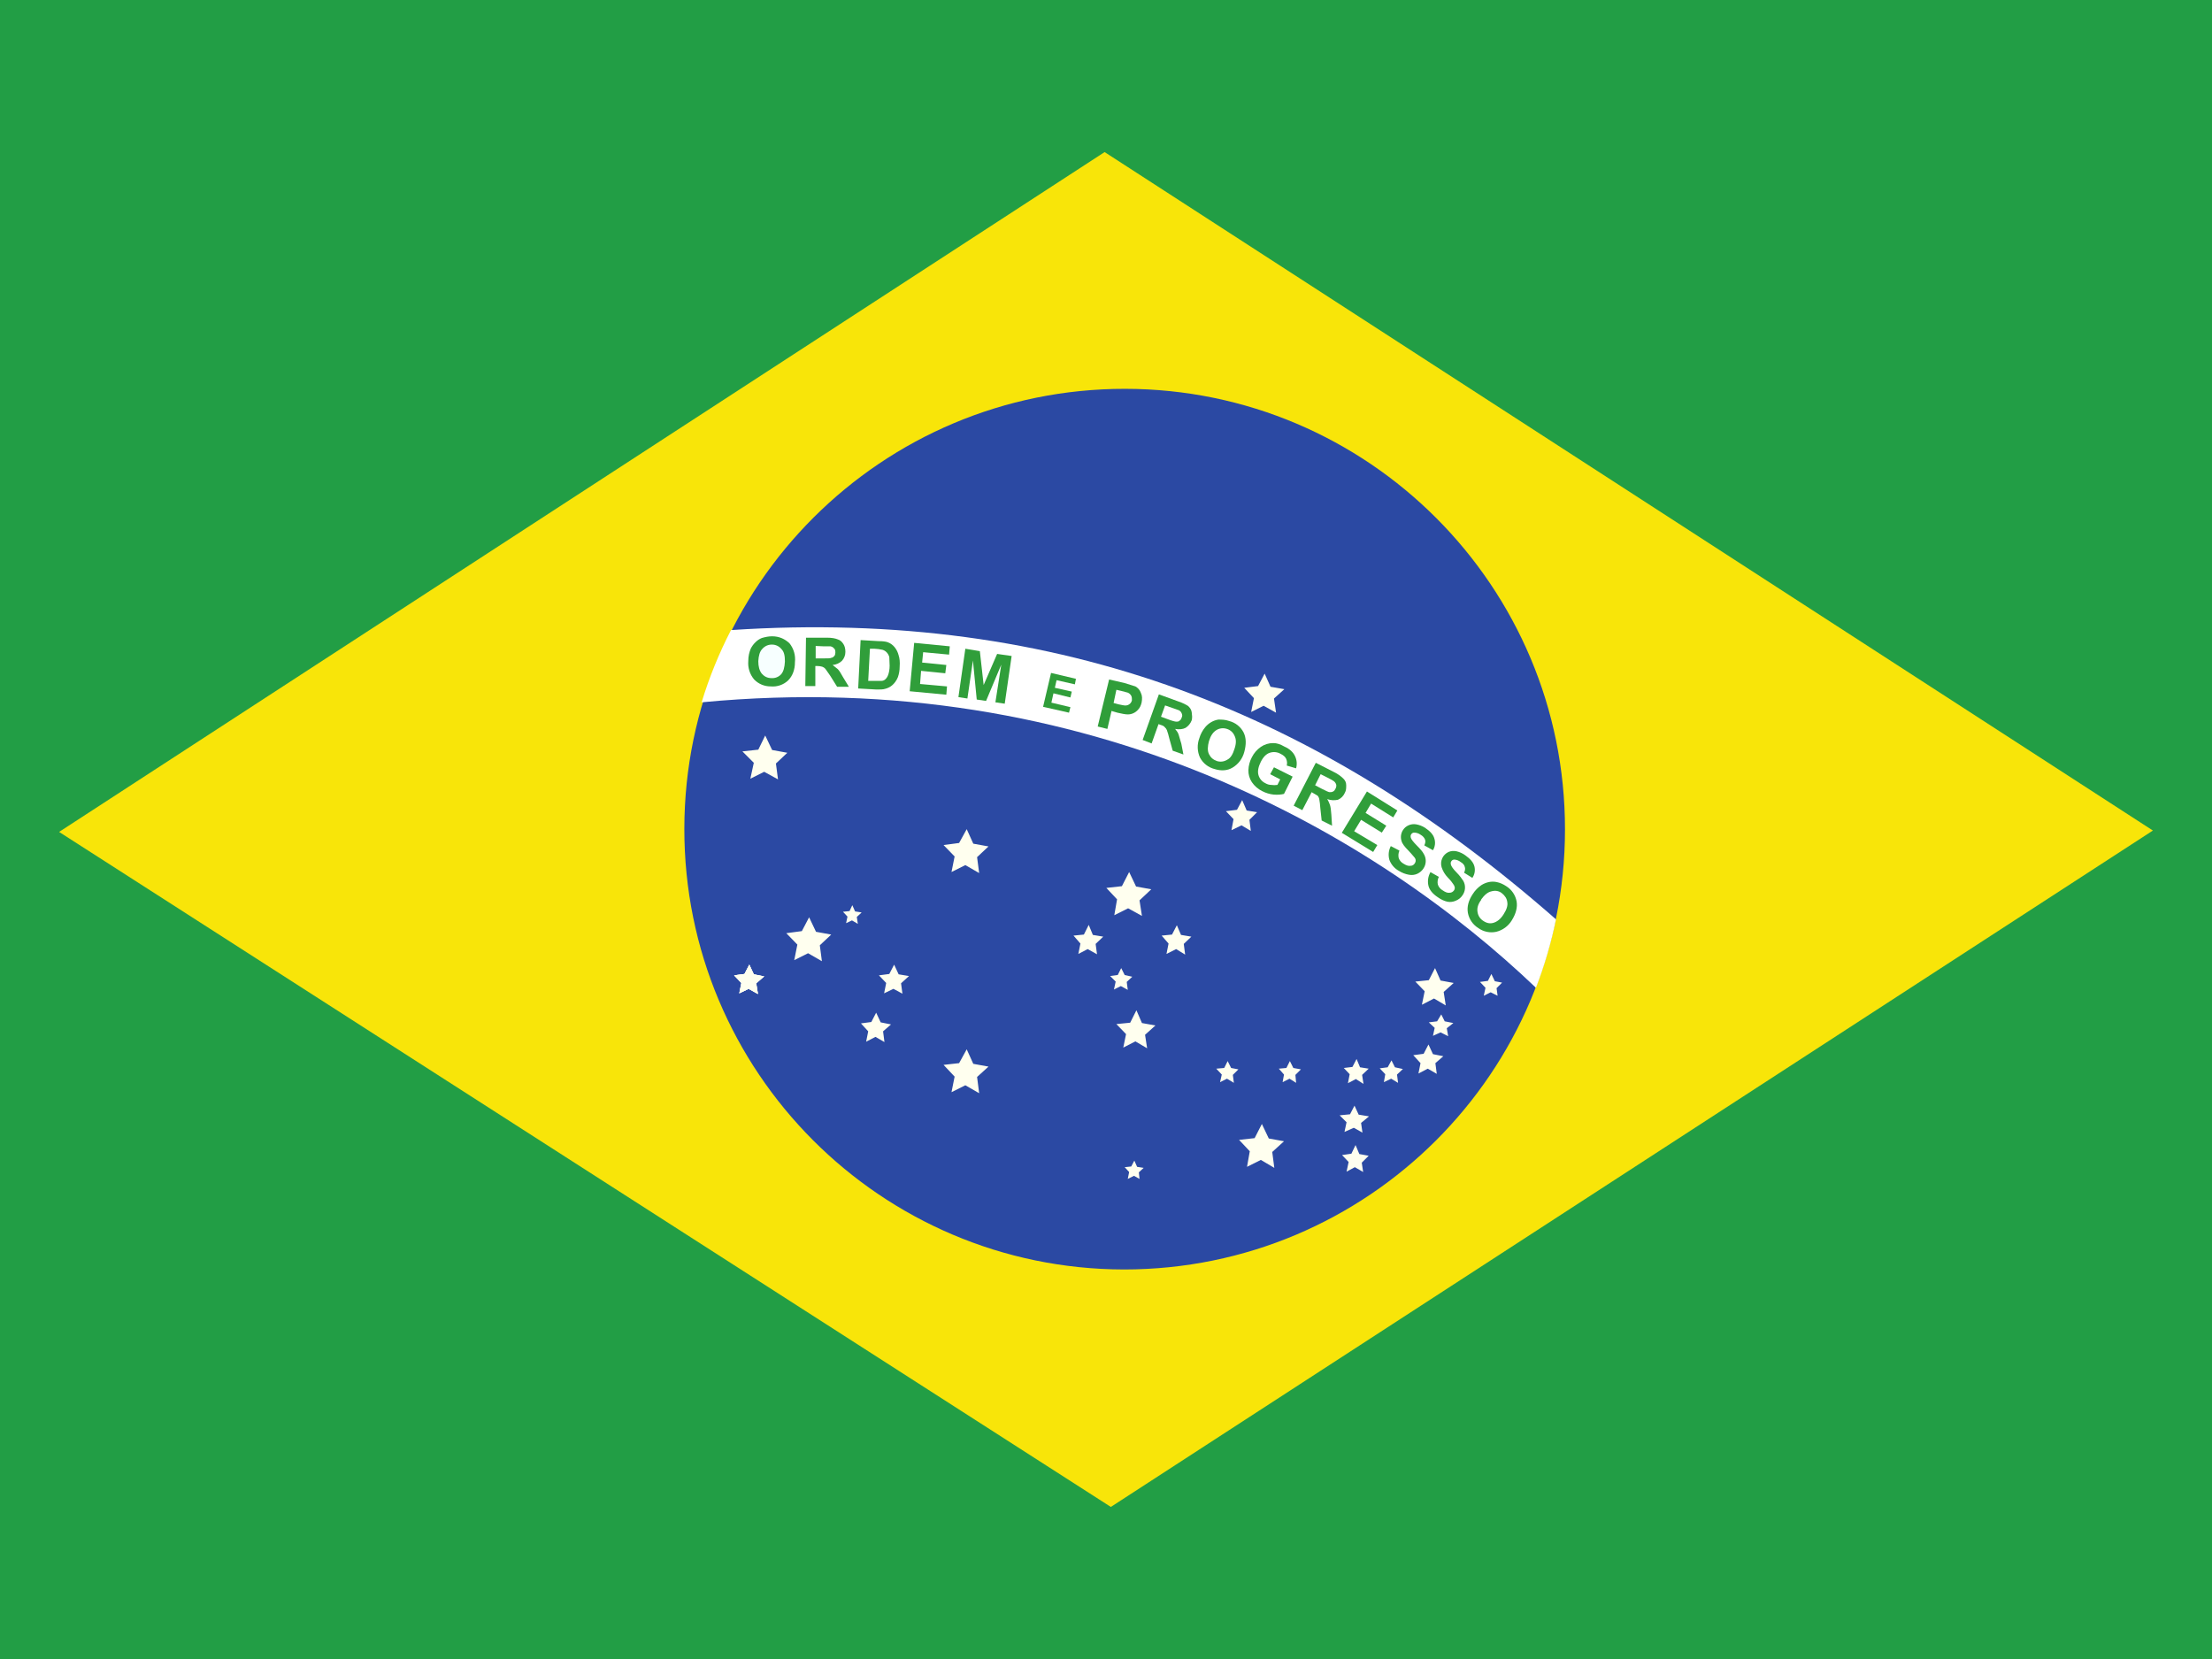
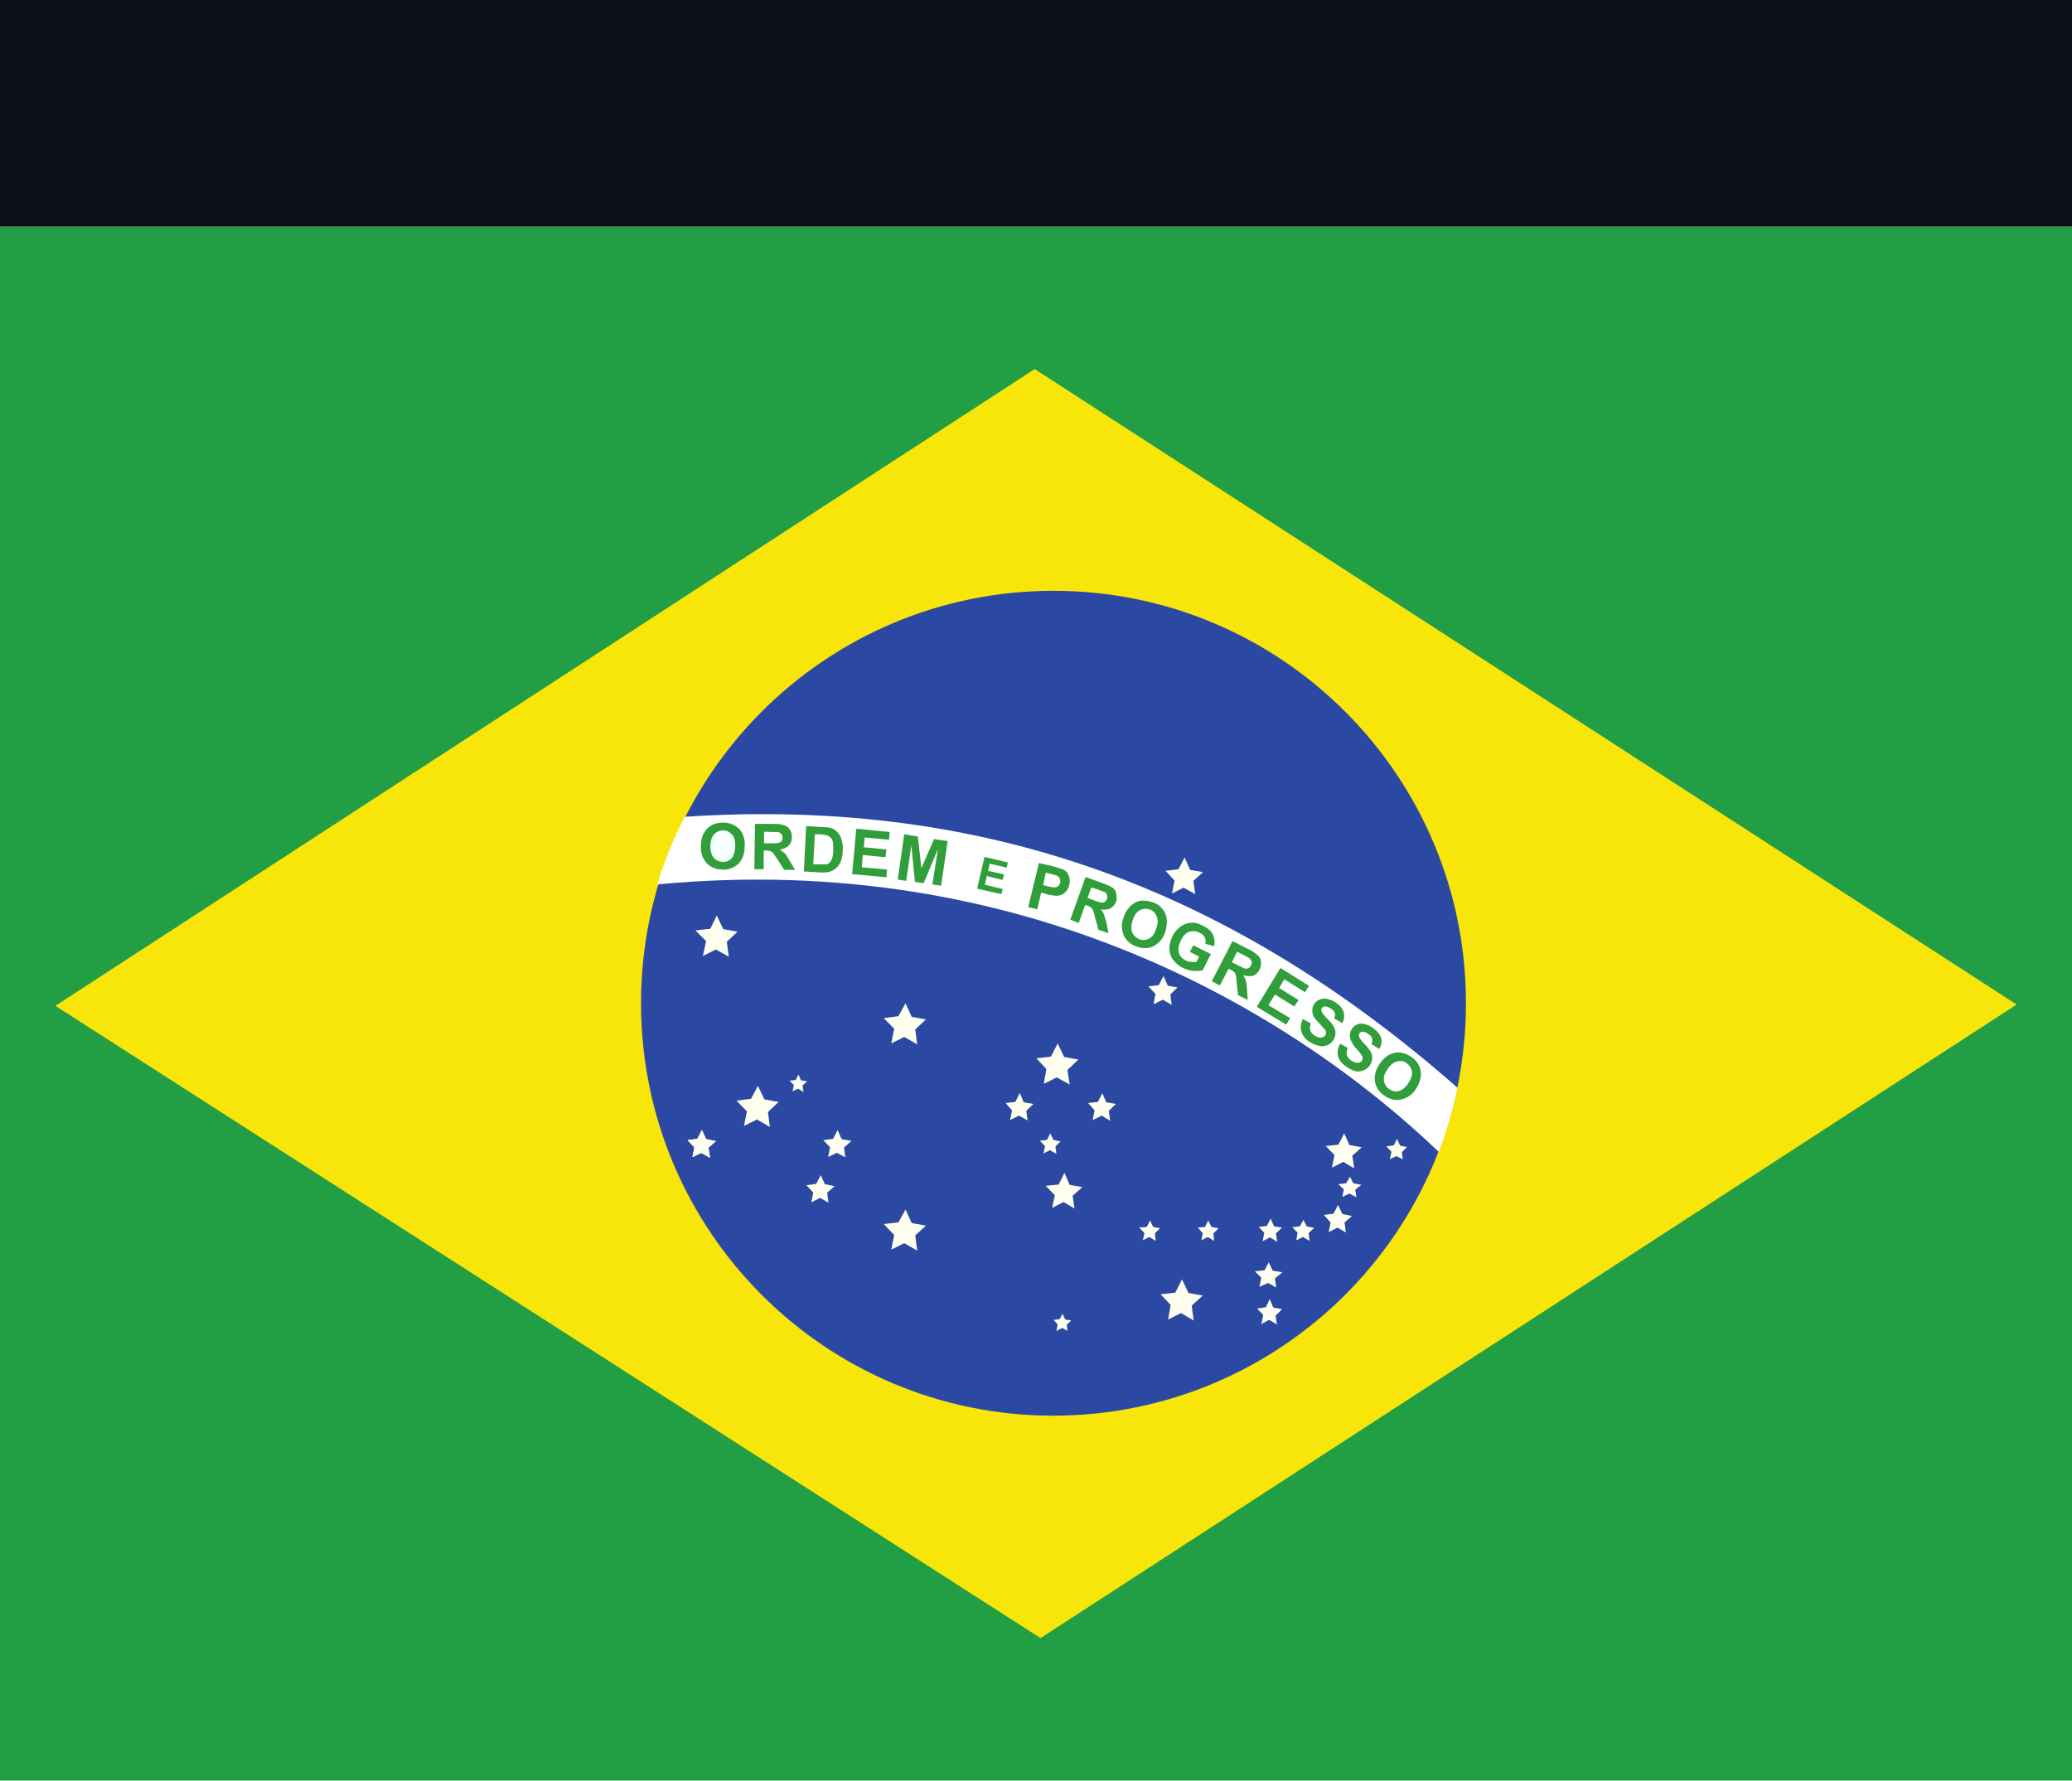
- <svg xmlns="http://www.w3.org/2000/svg" id="flag-icons-br" viewBox="0 0 640 480">
-   <g stroke-width="1pt">
-     <path fill="#229e45" fill-rule="evenodd" d="M0 0h640v480H0z" />
-     <path fill="#f8e509" fill-rule="evenodd" d="m321.4 436 301.5-195.7L319.6 44 17.1 240.7 321.4 436z" />
-     <path fill="#2b49a3" fill-rule="evenodd" d="M452.8 240c0 70.3-57.1 127.3-127.6 127.3A127.4 127.4 0 1 1 452.8 240z" />
-     <path fill="#ffffef" fill-rule="evenodd" d="m283.3 316.3-4-2.3-4 2 .9-4.5-3.2-3.4 4.5-.5 2.2-4 1.9 4.2 4.4.8-3.3 3m86 26.3-3.9-2.3-4 2 .8-4.5-3.1-3.3 4.5-.5 2.1-4.1 2 4.2 4.4.8-3.4 3.1m-36.2-30-3.4-2-3.5 1.8.8-3.9-2.8-2.9 4-.4 1.8-3.6 1.6 3.7 3.9.7-3 2.7m87-8.5-3.4-2-3.5 1.8.8-3.9-2.7-2.8 3.9-.4 1.8-3.5 1.6 3.6 3.8.7-2.9 2.6m-87.3-22-4-2.2-4 2 .8-4.6-3.1-3.3 4.5-.5 2.1-4.1 2 4.2 4.4.8-3.4 3.2m-104.6-35-4-2.2-4 2 1-4.6-3.3-3.3 4.6-.5 2-4.1 2 4.2 4.4.8-3.3 3.1m13.3 57.2-4-2.3-4 2 .9-4.5-3.2-3.3 4.5-.6 2.1-4 2 4.2 4.4.8-3.3 3.1m132-67.3-3.6-2-3.6 1.8.8-4-2.8-3 4-.5 1.9-3.6 1.7 3.8 4 .7-3 2.7m-6.7 38.3-2.7-1.6-2.9 1.4.6-3.2-2.2-2.3 3.2-.4 1.5-2.8 1.3 3 3 .5-2.2 2.2m-142.2 50.4-2.7-1.5-2.7 1.3.6-3-2.1-2.2 3-.4 1.4-2.7 1.3 2.8 3 .6-2.3 2M419 299.8l-2.2-1.1-2.2 1 .5-2.3-1.7-1.6 2.4-.3 1.2-2 1 2 2.5.5-1.9 1.5" />
-     <path fill="#ffffef" fill-rule="evenodd" d="m219.3 287.6-2.7-1.5-2.7 1.3.6-3-2.1-2.2 3-.4 1.4-2.7 1.3 2.8 3 .6-2.3 2" />
-     <path fill="#ffffef" fill-rule="evenodd" d="m219.3 287.6-2.7-1.5-2.7 1.3.6-3-2.1-2.2 3-.4 1.4-2.7 1.3 2.8 3 .6-2.3 2m42.3 3-2.6-1.4-2.7 1.3.6-3-2.1-2.2 3-.4 1.4-2.7 1.3 2.8 3 .5-2.3 2.1m-4.8 17-2.6-1.5-2.7 1.4.6-3-2.1-2.3 3-.4 1.4-2.7 1.3 2.8 3 .6-2.3 2m87.4-22.2-2.6-1.6-2.8 1.4.6-3-2-2.3 3-.3 1.4-2.7 1.2 2.8 3 .5-2.2 2.1m-25.1 3-2.7-1.5-2.7 1.4.6-3-2-2.3 3-.3 1.4-2.8 1.2 2.9 3 .5-2.2 2.1m-68.8-5.8-1.7-1-1.7.8.4-1.9-1.3-1.4 1.9-.2.8-1.7.8 1.8 1.9.3-1.4 1.3m167.8 45.4-2.6-1.5-2.7 1.4.6-3-2.1-2.3 3-.4 1.4-2.7 1.3 2.8 3 .6-2.3 2m-20.8 6-2.2-1.4-2.3 1.2.5-2.6-1.7-1.8 2.5-.3 1.2-2.3 1 2.4 2.5.4-1.9 1.8m10.4 2.3-2-1.2-2.1 1 .4-2.3-1.6-1.7 2.3-.3 1.1-2 1 2 2.3.5-1.7 1.6m29.1-22.8-2-1-2 1 .5-2.3-1.6-1.7 2.3-.3 1-2 1 2.1 2.1.4-1.6 1.6m-38.8 41.8-2.5-1.4-2.7 1.2.6-2.8-2-2 3-.3 1.3-2.5 1.2 2.6 3 .5-2.3 1.9m.6 14.2-2.4-1.4-2.4 1.3.6-2.8-1.9-2 2.7-.4 1.2-2.5 1.1 2.6 2.7.5-2 2m-19-23.1-1.9-1.2-2 1 .4-2.2-1.5-1.7 2.2-.2 1-2 1 2 2.2.4-1.6 1.6m-17.8 2.3-2-1.2-2 1 .5-2.2-1.6-1.7 2.3-.2 1-2 1 2 2.1.4-1.6 1.6m-30.4-24.6-2-1.1-2 1 .5-2.3-1.6-1.6 2.2-.3 1-2 1 2 2.2.5-1.6 1.5m3.7 57-1.6-.9-1.8.9.4-2-1.3-1.4 1.9-.2.9-1.7.8 1.8 1.9.3-1.4 1.3m-46.2-86.6-4-2.3-4 2 .9-4.5-3.2-3.3 4.5-.6 2.2-4 1.9 4.2 4.4.8-3.3 3.1" />
-     <path fill="#fff" fill-rule="evenodd" d="M444.4 285.8a124.6 124.6 0 0 0 5.8-19.8c-67.8-59.5-143.3-90-238.7-83.7a124.5 124.5 0 0 0-8.5 20.9c113-10.8 196 39.2 241.4 82.6z" />
-     <path fill="#309e3a" d="m414 252.4 2.3 1.3a3.4 3.4 0 0 0-.3 2.2 3 3 0 0 0 1.4 1.7c.7.5 1.4.8 2 .7.6 0 1-.3 1.3-.7a1.3 1.3 0 0 0 .2-.9 2.3 2.3 0 0 0-.5-1c-.2-.3-.7-1-1.5-1.8a7.7 7.7 0 0 1-1.8-3 3.7 3.7 0 0 1 2-4.4 3.8 3.8 0 0 1 2.3-.2 7 7 0 0 1 2.6 1.2c1.4 1 2.3 2 2.6 3.2a4.1 4.1 0 0 1-.6 3.3l-2.4-1.5c.3-.6.4-1.2.2-1.7-.1-.5-.5-1-1.2-1.4a3.2 3.2 0 0 0-1.8-.7 1 1 0 0 0-.9.5c-.2.3-.2.6-.1 1s.6 1.2 1.6 2.2c1 1 1.6 1.9 2 2.5a3.9 3.9 0 0 1-.3 4.2 4.1 4.1 0 0 1-1.9 1.5 4 4 0 0 1-2.4.3c-.9-.2-1.8-.6-2.8-1.3-1.5-1-2.4-2.1-2.7-3.3a5.4 5.4 0 0 1 .6-4zm-11.6-7.6 2.5 1.3a3.4 3.4 0 0 0-.2 2.2 3 3 0 0 0 1.4 1.6c.8.5 1.4.7 2 .6.6 0 1-.3 1.3-.8a1.3 1.3 0 0 0 .2-.8c0-.3-.2-.7-.5-1a34.6 34.6 0 0 0-1.6-1.8c-1.1-1.1-1.8-2-2-2.8a3.7 3.7 0 0 1 .4-3.1 3.6 3.6 0 0 1 1.6-1.4 3.8 3.8 0 0 1 2.2-.3 7 7 0 0 1 2.6 1c1.5 1 2.4 2 2.7 3.1a4.1 4.1 0 0 1-.4 3.4l-2.5-1.4c.3-.7.4-1.2.2-1.7s-.6-1-1.3-1.4a3.2 3.2 0 0 0-1.9-.6 1 1 0 0 0-.8.5c-.2.3-.2.6-.1 1s.7 1.2 1.7 2.2c1 1 1.7 1.8 2 2.4a3.9 3.9 0 0 1 0 4.2 4.2 4.2 0 0 1-1.8 1.6 4 4 0 0 1-2.4.3 8 8 0 0 1-2.9-1.1 6 6 0 0 1-2.8-3.2 5.4 5.4 0 0 1 .4-4zm-14.2-3.8 7.3-12 8.8 5.5-1.2 2-6.4-4-1.6 2.7 6 3.7-1.3 2-6-3.7-2 3.3 6.7 4-1.2 2-9-5.5zm-20.7-17 1.1-2 5.4 2.7-2.5 5c-.8.2-1.8.3-3 .2a9.4 9.4 0 0 1-3.3-1 7.7 7.7 0 0 1-3-2.6 6 6 0 0 1-1-3.5 8.6 8.6 0 0 1 1-3.7 8 8 0 0 1 2.6-3 6.2 6.2 0 0 1 3.6-1.1c1 0 2 .3 3.2 1 1.6.7 2.6 1.7 3.1 2.8a5 5 0 0 1 .3 3.5l-2.7-.8a3 3 0 0 0-.2-2c-.3-.6-.8-1-1.6-1.4a3.8 3.8 0 0 0-3.1-.3c-1 .3-1.9 1.2-2.6 2.6-.7 1.4-1 2.7-.7 3.8a3.7 3.7 0 0 0 2 2.4c.5.3 1.1.5 1.7.5a6 6 0 0 0 1.8 0l.8-1.6-2.9-1.5zm-90.2-22.3 2-14 4.2.7 1.1 9.8 3.9-9 4.2.6-2 13.8-2.7-.4 1.7-10.9-4.4 10.5-2.7-.4-1.1-11.3-1.6 11-2.6-.4zm-14.1-1.7 1.3-14 10.3 1-.2 2.4-7.5-.7-.3 3 7 .7-.3 2.4-7-.7-.3 3.8 7.8.7-.2 2.4-10.6-1z" />
-     <g stroke-opacity=".5">
-       <path fill="#309e3a" d="M216.5 191.3c0-1.5.3-2.6.7-3.6a6.7 6.7 0 0 1 1.4-1.9 5.4 5.4 0 0 1 1.8-1.2c1-.3 2-.5 3-.5 2.1 0 3.7.8 5 2a7.4 7.4 0 0 1 1.6 5.5c0 2.2-.7 4-2 5.3a6.5 6.5 0 0 1-5 1.7 6.6 6.6 0 0 1-4.8-2 7.3 7.3 0 0 1-1.7-5.3z" />
-       <path fill="#f7ffff" d="M219.4 191.3c0 1.5.3 2.7 1 3.6.7.8 1.6 1.3 2.8 1.3a3.5 3.5 0 0 0 2.8-1.1c.7-.8 1-2 1.1-3.7 0-1.6-.2-2.8-1-3.6a3.5 3.5 0 0 0-2.7-1.3 3.6 3.6 0 0 0-2.8 1.2c-.8.8-1.1 2-1.2 3.6z" />
+ <svg xmlns="http://www.w3.org/2000/svg" version="1.1" id="flag-icons-br" x="0px" y="0px" viewBox="0 0 640 550" style="enable-background:new 0 0 640 550;" xml:space="preserve">
+   <style type="text/css">
+ 	.st0{fill-rule:evenodd;clip-rule:evenodd;fill:#229E45;}
+ 	.st1{fill-rule:evenodd;clip-rule:evenodd;fill:#F8E509;}
+ 	.st2{fill-rule:evenodd;clip-rule:evenodd;fill:#2B49A3;}
+ 	.st3{fill-rule:evenodd;clip-rule:evenodd;fill:#FFFFEF;}
+ 	.st4{fill-rule:evenodd;clip-rule:evenodd;fill:#FFFFFF;}
+ 	.st5{fill:#309E3A;}
+ 	.st6{fill:#F7FFFF;}
+ 	.st7{fill:#FFFFFF;}
+ 	.st8{fill:#0D1117;}
+ </style>
+   <g>
+     <path class="st0" d="M0,70h640v480H0V70z" />
+     <path class="st1" d="M321.4,506l301.5-195.7L319.6,114L17.1,310.7L321.4,506z" />
+     <path class="st2" d="M452.8,310c0,70.3-57.1,127.3-127.6,127.3c-70.4-0.1-127.3-57.2-127.2-127.6c0.1-70.4,57.2-127.3,127.6-127.2   C395.9,182.6,452.9,239.7,452.8,310z" />
+     <path class="st3" d="M283.3,386.3l-4-2.3l-4,2l0.9-4.5l-3.2-3.4l4.5-0.5l2.2-4l1.9,4.2l4.4,0.8l-3.3,3 M368.7,407.9l-3.9-2.3l-4,2   l0.8-4.5l-3.1-3.3l4.5-0.5l2.1-4.1l2,4.2l4.4,0.8l-3.4,3.1 M331.9,373.3l-3.4-2l-3.5,1.8l0.8-3.9l-2.8-2.9l4-0.4l1.8-3.6l1.6,3.7   l3.9,0.7l-3,2.7 M418.3,360.9l-3.4-2l-3.5,1.8l0.8-3.9l-2.7-2.8l3.9-0.4l1.8-3.5l1.6,3.6l3.8,0.7l-2.9,2.6 M330.4,335l-4-2.2l-4,2   l0.8-4.6l-3.1-3.3l4.5-0.5l2.1-4.1l2,4.2l4.4,0.8l-3.4,3.2 M225.1,295.5l-4-2.2l-4,2l1-4.6l-3.3-3.3l4.6-0.5l2-4.1l2,4.2l4.4,0.8   l-3.3,3.1 M237.8,348.1l-4-2.3l-4,2l0.9-4.5l-3.2-3.3l4.5-0.6l2.1-4l2,4.2l4.4,0.8l-3.3,3.1 M369.2,276.2l-3.6-2L362,276l0.8-4   l-2.8-3l4-0.5l1.9-3.6l1.7,3.8l4,0.7l-3,2.7 M361.9,310.4l-2.7-1.6l-2.9,1.4l0.6-3.2l-2.2-2.3l3.2-0.4l1.5-2.8l1.3,3l3,0.5   l-2.2,2.2 M219.3,357.6l-2.7-1.5l-2.7,1.3l0.6-3l-2.1-2.2l3-0.4l1.4-2.7l1.3,2.8l3,0.6l-2.3,2 M419,369.8l-2.2-1.1l-2.2,1l0.5-2.3   l-1.7-1.6l2.4-0.3l1.2-2l1,2l2.5,0.5l-1.9,1.5" />
+     <path class="st3" d="M219.3,357.6l-2.7-1.5l-2.7,1.3l0.6-3l-2.1-2.2l3-0.4l1.4-2.7l1.3,2.8l3,0.6l-2.3,2" />
+     <path class="st3" d="M219.3,357.6l-2.7-1.5l-2.7,1.3l0.6-3l-2.1-2.2l3-0.4l1.4-2.7l1.3,2.8l3,0.6l-2.3,2 M261.1,357.5l-2.6-1.4   l-2.7,1.3l0.6-3l-2.1-2.2l3-0.4l1.4-2.7l1.3,2.8l3,0.5l-2.3,2.1 M255.9,371.5l-2.6-1.5l-2.7,1.4l0.6-3l-2.1-2.3l3-0.4l1.4-2.7   l1.3,2.8l3,0.6l-2.3,2 M342.9,346.2l-2.6-1.6l-2.8,1.4l0.6-3l-2-2.3l3-0.3l1.4-2.7l1.2,2.8l3,0.5l-2.2,2.1 M317.4,346.1l-2.7-1.5   L312,346l0.6-3l-2-2.3l3-0.3l1.4-2.8l1.2,2.9l3,0.5l-2.2,2.1 M248.2,337.3l-1.7-1l-1.7,0.8l0.4-1.9l-1.3-1.4l1.9-0.2l0.8-1.7   l0.8,1.8l1.9,0.3l-1.4,1.3 M415.7,380.7l-2.6-1.5l-2.7,1.4l0.6-3l-2.1-2.3l3-0.4l1.4-2.7l1.3,2.8l3,0.6l-2.3,2 M394.5,383.6   l-2.2-1.4l-2.3,1.2l0.5-2.6l-1.7-1.8l2.5-0.3l1.2-2.3l1,2.4l2.5,0.4l-1.9,1.8 M404.5,383.3l-2-1.2l-2.1,1l0.4-2.3l-1.6-1.7l2.3-0.3   l1.1-2l1,2l2.3,0.5l-1.7,1.6 M433.3,358.1l-2-1l-2,1l0.5-2.3l-1.6-1.7l2.3-0.3l1-2l1,2.1l2.1,0.4l-1.6,1.6 M394.2,397.7l-2.5-1.4   l-2.7,1.2l0.6-2.8l-2-2l3-0.3l1.3-2.5l1.2,2.6l3,0.5l-2.3,1.9 M394.4,409.1l-2.4-1.4l-2.4,1.3l0.6-2.8l-1.9-2l2.7-0.4l1.2-2.5   l1.1,2.6l2.7,0.5l-2,2 M375,383.3l-1.9-1.2l-2,1l0.4-2.2l-1.5-1.7l2.2-0.2l1-2l1,2l2.2,0.4l-1.6,1.6 M357,383.3l-2-1.2l-2,1   l0.5-2.2l-1.6-1.7l2.3-0.2l1-2l1,2l2.1,0.4l-1.6,1.6 M326.3,356.4l-2-1.1l-2,1l0.5-2.3l-1.6-1.6l2.2-0.3l1-2l1,2l2.2,0.5l-1.6,1.5    M329.7,411.1l-1.6-0.9l-1.8,0.9l0.4-2l-1.3-1.4l1.9-0.2l0.9-1.7l0.8,1.8l1.9,0.3l-1.4,1.3 M283.3,322.6l-4-2.3l-4,2l0.9-4.5   l-3.2-3.3l4.5-0.6l2.2-4l1.9,4.2l4.4,0.8l-3.3,3.1" />
+     <path class="st4" d="M444.4,355.8c2.5-6.4,4.4-13.1,5.8-19.8c-67.8-59.5-143.3-90-238.7-83.7c-3.5,6.7-6.3,13.7-8.5,20.9   C316,262.4,399,312.4,444.4,355.8L444.4,355.8z" />
+     <path class="st5" d="M414,322.4l2.3,1.3c-0.3,0.7-0.4,1.5-0.3,2.2c0.2,0.7,0.7,1.3,1.4,1.7c0.7,0.5,1.4,0.8,2,0.7   c0.6,0,1-0.3,1.3-0.7c0.2-0.3,0.2-0.6,0.2-0.9c-0.1-0.4-0.3-0.7-0.5-1c-0.2-0.3-0.7-1-1.5-1.8c-0.8-0.8-1.4-1.9-1.8-3   c-0.5-1.8,0.3-3.6,2-4.4c0.7-0.3,1.5-0.4,2.3-0.2c0.9,0.2,1.8,0.6,2.6,1.2c1.4,1,2.3,2,2.6,3.2c0.3,1.1,0.1,2.3-0.6,3.3l-2.4-1.5   c0.3-0.6,0.4-1.2,0.2-1.7c-0.1-0.5-0.5-1-1.2-1.4c-0.5-0.4-1.1-0.7-1.8-0.7c-0.4,0-0.7,0.2-0.9,0.5c-0.2,0.3-0.2,0.6-0.1,1   c0.1,0.4,0.6,1.2,1.6,2.2s1.6,1.9,2,2.5c0.7,1.3,0.6,3-0.3,4.2c-0.5,0.7-1.1,1.2-1.9,1.5c-0.7,0.3-1.6,0.5-2.4,0.3   c-0.9-0.2-1.8-0.6-2.8-1.3c-1.5-1-2.4-2.1-2.7-3.3C413,324.9,413.2,323.5,414,322.4L414,322.4z M402.4,314.8l2.5,1.3   c-0.3,0.7-0.4,1.5-0.2,2.2c0.3,0.7,0.8,1.3,1.4,1.6c0.8,0.5,1.4,0.7,2,0.6c0.6,0,1-0.3,1.3-0.8c0.2-0.2,0.2-0.5,0.2-0.8   c0-0.3-0.2-0.7-0.5-1c-0.5-0.6-1-1.2-1.6-1.8c-1.1-1.1-1.8-2-2-2.8c-0.3-1-0.2-2.2,0.4-3.1c0.4-0.6,0.9-1.1,1.6-1.4   c0.7-0.3,1.5-0.4,2.2-0.3c0.9,0.2,1.8,0.5,2.6,1c1.5,1,2.4,2,2.7,3.1c0.4,1.1,0.2,2.4-0.4,3.4l-2.5-1.4c0.3-0.7,0.4-1.2,0.2-1.7   s-0.6-1-1.3-1.4c-0.6-0.4-1.2-0.6-1.9-0.6c-0.3,0-0.6,0.2-0.8,0.5c-0.2,0.3-0.2,0.6-0.1,1s0.7,1.2,1.7,2.2s1.7,1.8,2,2.4   c0.8,1.3,0.8,2.9,0,4.2c-0.4,0.7-1.1,1.3-1.8,1.6c-0.7,0.3-1.6,0.5-2.4,0.3c-1-0.2-2-0.5-2.9-1.1c-1.3-0.7-2.3-1.8-2.8-3.2   C401.6,317.5,401.8,316,402.4,314.8L402.4,314.8z M388.2,311l7.3-12l8.8,5.5l-1.2,2l-6.4-4l-1.6,2.7l6,3.7l-1.3,2l-6-3.7l-2,3.3   l6.7,4l-1.2,2L388.2,311L388.2,311z M367.5,294l1.1-2l5.4,2.7l-2.5,5c-0.8,0.2-1.8,0.3-3,0.2c-1.2-0.1-2.3-0.5-3.3-1   c-1.2-0.6-2.2-1.5-3-2.6c-0.7-1-1-2.3-1-3.5c0.1-1.3,0.4-2.6,1-3.7c0.6-1.2,1.5-2.2,2.6-3c1.1-0.7,2.3-1.1,3.6-1.1c1,0,2,0.3,3.2,1   c1.6,0.7,2.6,1.7,3.1,2.8c0.5,1.1,0.6,2.3,0.3,3.5l-2.7-0.8c0.2-0.7,0.1-1.4-0.2-2c-0.3-0.6-0.8-1-1.6-1.4   c-0.9-0.5-2.1-0.6-3.1-0.3c-1,0.3-1.9,1.2-2.6,2.6c-0.7,1.4-1,2.7-0.7,3.8c0.3,1.1,1,1.9,2,2.4c0.5,0.3,1.1,0.5,1.7,0.5   c0.6,0.1,1.2,0.1,1.8,0l0.8-1.6L367.5,294L367.5,294z M277.3,271.7l2-14l4.2,0.7l1.1,9.8l3.9-9l4.2,0.6l-2,13.8l-2.7-0.4l1.7-10.9   l-4.4,10.5l-2.7-0.4l-1.1-11.3l-1.6,11L277.3,271.7L277.3,271.7z M263.2,270l1.3-14l10.3,1l-0.2,2.4l-7.5-0.7l-0.3,3l7,0.7   l-0.3,2.4l-7-0.7l-0.3,3.8l7.8,0.7l-0.2,2.4L263.2,270L263.2,270z" />
+     <g>
+       <path class="st5" d="M216.5,261.3c0-1.5,0.3-2.6,0.7-3.6c0.4-0.7,0.8-1.4,1.4-1.9c0.5-0.5,1.1-0.9,1.8-1.2c1-0.3,2-0.5,3-0.5    c2.1,0,3.7,0.8,5,2c1.3,1.5,1.8,3.5,1.6,5.5c0,2.2-0.7,4-2,5.3c-1.4,1.2-3.2,1.9-5,1.7c-1.8,0-3.5-0.7-4.8-2    C217,265.1,216.3,263.2,216.5,261.3z" />
+       <path class="st6" d="M219.4,261.3c0,1.5,0.3,2.7,1,3.6c0.7,0.8,1.6,1.3,2.8,1.3c1.1,0.1,2.1-0.3,2.8-1.1c0.7-0.8,1-2,1.1-3.7    c0-1.6-0.2-2.8-1-3.6c-0.7-0.8-1.7-1.3-2.7-1.3c-1.1,0-2.1,0.4-2.8,1.2C219.8,258.5,219.5,259.7,219.4,261.3L219.4,261.3z" />
    </g>
-     <g stroke-opacity=".5">
-       <path fill="#309e3a" d="m233 198.5.2-14h6c1.5 0 2.5.2 3.2.5.7.2 1.2.7 1.6 1.3s.6 1.4.6 2.3a3.8 3.8 0 0 1-1 2.6 4.5 4.5 0 0 1-2.7 1.2l1.5 1.2c.4.4.9 1.2 1.5 2.3l1.7 2.8h-3.4l-2-3.2-1.4-2a2.1 2.1 0 0 0-.9-.6 5 5 0 0 0-1.4-.2h-.6v5.8H233z" />
-       <path fill="#fff" d="M236 190.5h2c1.4 0 2.3 0 2.6-.2.3 0 .6-.3.8-.5s.3-.7.3-1c0-.6-.1-1-.4-1.2-.2-.3-.6-.5-1-.6h-2l-2.3-.1v3.5z" />
+     <g>
+       <path class="st5" d="M233,268.5l0.2-14h6c1.5,0,2.5,0.2,3.2,0.5c0.7,0.2,1.2,0.7,1.6,1.3c0.4,0.6,0.6,1.4,0.6,2.3    c0,1-0.3,1.9-1,2.6c-0.7,0.7-1.7,1.1-2.7,1.2l1.5,1.2c0.4,0.4,0.9,1.2,1.5,2.3l1.7,2.8h-3.4l-2-3.2l-1.4-2    c-0.2-0.3-0.6-0.5-0.9-0.6c-0.5-0.1-0.9-0.2-1.4-0.2h-0.6v5.8H233L233,268.5z" />
+       <path class="st7" d="M236,260.5h2c1.4,0,2.3,0,2.6-0.2c0.3,0,0.6-0.3,0.8-0.5c0.2-0.2,0.3-0.7,0.3-1c0-0.6-0.1-1-0.4-1.2    c-0.2-0.3-0.6-0.5-1-0.6h-2l-2.3-0.1v3.5L236,260.5z" />
    </g>
-     <g stroke-opacity=".5">
-       <path fill="#309e3a" d="m249 185.2 5.2.3c1.1 0 2 .1 2.6.3a4.7 4.7 0 0 1 2 1.4 6 6 0 0 1 1.2 2.4c.3.9.4 2 .3 3.3a9.3 9.3 0 0 1-.5 3c-.4 1-1 1.8-1.7 2.4a5 5 0 0 1-2 1c-.6.2-1.5.2-2.5.2l-5.3-.3.7-14z" />
-       <path fill="#fff" d="m251.7 187.7-.5 9.3h3.8c.5 0 .9-.2 1.2-.5.3-.3.6-.7.8-1.3.2-.6.4-1.5.4-2.6l-.1-2.5a3.2 3.2 0 0 0-.8-1.4 2.7 2.7 0 0 0-1.2-.7 13 13 0 0 0-2.3-.3h-1.3z" />
+     <g>
+       <path class="st5" d="M249,255.2l5.2,0.3c1.1,0,2,0.1,2.6,0.3c0.8,0.3,1.5,0.8,2,1.4c0.6,0.7,1,1.5,1.2,2.4c0.3,0.9,0.4,2,0.3,3.3    c0,1-0.2,2-0.5,3c-0.4,1-1,1.8-1.7,2.4c-0.6,0.5-1.3,0.8-2,1c-0.6,0.2-1.5,0.2-2.5,0.2l-5.3-0.3L249,255.2L249,255.2z" />
+       <path class="st7" d="M251.7,257.7l-0.5,9.3h3.8c0.5,0,0.9-0.2,1.2-0.5c0.3-0.3,0.6-0.7,0.8-1.3c0.2-0.6,0.4-1.5,0.4-2.6l-0.1-2.5    c-0.1-0.5-0.4-1-0.8-1.4c-0.3-0.3-0.7-0.6-1.2-0.7c-0.8-0.2-1.5-0.3-2.3-0.3H251.7z" />
    </g>
-     <g stroke-opacity=".5">
-       <path fill="#309e3a" d="m317.6 210.2 3.3-13.6 4.4 1 3.2 1c.7.4 1.3 1 1.6 1.9.4.8.4 1.7.2 2.8-.2.8-.5 1.5-1 2a3.9 3.9 0 0 1-3 1.4c-.7 0-1.7-.2-3-.5l-1.7-.5-1.2 5.2-2.8-.7z" />
-       <path fill="#fff" d="m323 199.6-.8 3.8 1.5.4c1 .2 1.8.4 2.2.3a1.9 1.9 0 0 0 1.6-1.5c0-.5 0-.9-.2-1.3a2 2 0 0 0-1-.9l-1.9-.5-1.3-.3z" />
+     <g>
+       <path class="st5" d="M317.6,280.2l3.3-13.6l4.4,1l3.2,1c0.7,0.4,1.3,1,1.6,1.9c0.4,0.8,0.4,1.7,0.2,2.8c-0.2,0.8-0.5,1.5-1,2    c-0.7,0.9-1.8,1.4-3,1.4c-0.7,0-1.7-0.2-3-0.5l-1.7-0.5l-1.2,5.2L317.6,280.2L317.6,280.2z" />
+       <path class="st7" d="M323,269.6l-0.8,3.8l1.5,0.4c1,0.2,1.8,0.4,2.2,0.3c0.8-0.1,1.4-0.7,1.6-1.5c0-0.5,0-0.9-0.2-1.3    c-0.2-0.4-0.6-0.7-1-0.9l-1.9-0.5l-1.3-0.3H323z" />
    </g>
-     <g stroke-opacity=".5">
-       <path fill="#309e3a" d="m330.6 214.1 4.7-13.2 5.5 2c1.5.5 2.4 1 3 1.4.5.5.9 1 1 1.8s.2 1.5 0 2.3c-.4 1-1 1.7-1.8 2.2-.8.4-1.8.5-3 .3.4.5.8 1 1 1.6l.8 2.7.6 3.1-3.1-1.1-1-3.6a19.5 19.5 0 0 0-.7-2.4 2.1 2.1 0 0 0-.6-.8c-.2-.3-.6-.5-1.3-.7l-.5-.2-2 5.6-2.6-1z" />
-       <path fill="#fff" d="m336 207.4 1.9.7c1.3.5 2.1.7 2.5.7.3 0 .6 0 .9-.3.3-.2.5-.5.6-.9.2-.4.2-.8 0-1.2a1.7 1.7 0 0 0-.8-.9l-2-.7-2-.7-1.2 3.3z" />
+     <g>
+       <path class="st5" d="M330.6,284.1l4.7-13.2l5.5,2c1.5,0.5,2.4,1,3,1.4c0.5,0.5,0.9,1,1,1.8s0.2,1.5,0,2.3c-0.4,1-1,1.7-1.8,2.2    c-0.8,0.4-1.8,0.5-3,0.3c0.4,0.5,0.8,1,1,1.6l0.8,2.7l0.6,3.1l-3.1-1.1l-1-3.6c-0.2-0.8-0.4-1.6-0.7-2.4c-0.1-0.3-0.3-0.6-0.6-0.8    c-0.2-0.3-0.6-0.5-1.3-0.7l-0.5-0.2l-2,5.6L330.6,284.1L330.6,284.1z" />
+       <path class="st7" d="M336,277.4l1.9,0.7c1.3,0.5,2.1,0.7,2.5,0.7c0.3,0,0.6,0,0.9-0.3c0.3-0.2,0.5-0.5,0.6-0.9    c0.2-0.4,0.2-0.8,0-1.2c-0.1-0.4-0.4-0.7-0.8-0.9l-2-0.7l-2-0.7l-1.2,3.3L336,277.4z" />
    </g>
-     <g stroke-opacity=".5">
-       <path fill="#309e3a" d="M347 213.6a9 9 0 0 1 1.7-3.2 6.6 6.6 0 0 1 1.8-1.5 6 6 0 0 1 2-.7c1 0 2 0 3.1.4a6.5 6.5 0 0 1 4.2 3.3c.8 1.6.8 3.5.2 5.7a7.4 7.4 0 0 1-3.4 4.5c-1.5.9-3.3 1-5.2.4a6.6 6.6 0 0 1-4.2-3.3 7.3 7.3 0 0 1-.2-5.6z" />
-       <path fill="#fff" d="M349.8 214.4c-.4 1.5-.5 2.8 0 3.8s1.2 1.6 2.3 2c1 .3 2 .2 3-.4 1-.5 1.6-1.6 2.1-3.2.5-1.5.5-2.7 0-3.7a3.5 3.5 0 0 0-2.2-2 3.6 3.6 0 0 0-3 .3c-1 .6-1.7 1.6-2.2 3.2z" />
+     <g>
+       <path class="st5" d="M347,283.6c0.3-1.2,0.9-2.3,1.7-3.2c0.5-0.6,1.1-1.1,1.8-1.5c0.6-0.4,1.3-0.6,2-0.7c1,0,2,0,3.1,0.4    c1.8,0.4,3.3,1.6,4.2,3.3c0.8,1.6,0.8,3.5,0.2,5.7c-0.5,1.9-1.7,3.5-3.4,4.5c-1.5,0.9-3.3,1-5.2,0.4c-1.8-0.5-3.3-1.7-4.2-3.3    C346.4,287.4,346.3,285.4,347,283.6L347,283.6z" />
+       <path class="st7" d="M349.8,284.4c-0.4,1.5-0.5,2.8,0,3.8s1.2,1.6,2.3,2c1,0.3,2,0.2,3-0.4c1-0.5,1.6-1.6,2.1-3.2    c0.5-1.5,0.5-2.7,0-3.7c-0.4-1-1.2-1.7-2.2-2c-1-0.3-2.1-0.2-3,0.3C351,281.8,350.3,282.8,349.8,284.4L349.8,284.4z" />
    </g>
-     <g stroke-opacity=".5">
-       <path fill="#309e3a" d="m374.3 233.1 6.4-12.4 5.3 2.7a10 10 0 0 1 2.7 1.9c.5.5.8 1.1.8 1.9s0 1.5-.4 2.2a3.8 3.8 0 0 1-2 2c-1 .2-2 .2-3.1-.2.4.6.6 1.2.8 1.7.2.6.3 1.5.4 2.8l.2 3.2-3-1.5-.4-3.7a20 20 0 0 0-.3-2.5 2 2 0 0 0-.5-1l-1.2-.7-.5-.3-2.7 5.2-2.5-1.3z" />
-       <path fill="#fff" d="m380.5 227.2 1.9 1c1.2.6 2 1 2.3 1 .3 0 .7 0 1-.2.3-.1.5-.4.7-.8.2-.4.3-.8.2-1.2a2 2 0 0 0-.7-1 23.7 23.7 0 0 0-1.8-1l-2-1-1.6 3.2z" />
+     <g>
+       <path class="st5" d="M374.3,303.1l6.4-12.4l5.3,2.7c1,0.5,1.9,1.1,2.7,1.9c0.5,0.5,0.8,1.1,0.8,1.9s0,1.5-0.4,2.2    c-0.4,0.9-1.1,1.6-2,2c-1,0.2-2,0.2-3.1-0.2c0.4,0.6,0.6,1.2,0.8,1.7c0.2,0.6,0.3,1.5,0.4,2.8l0.2,3.2l-3-1.5l-0.4-3.7    c0-0.8-0.1-1.7-0.3-2.5c-0.1-0.4-0.2-0.7-0.5-1l-1.2-0.7l-0.5-0.3l-2.7,5.2L374.3,303.1L374.3,303.1z" />
+       <path class="st7" d="M380.5,297.2l1.9,1c1.2,0.6,2,1,2.3,1s0.7,0,1-0.2c0.3-0.1,0.5-0.4,0.7-0.8c0.2-0.4,0.3-0.8,0.2-1.2    c-0.1-0.4-0.4-0.7-0.7-1c-0.6-0.4-1.2-0.7-1.8-1l-2-1L380.5,297.2z" />
    </g>
-     <g stroke-opacity=".5">
-       <path fill="#309e3a" d="M426.1 258.7a8.9 8.9 0 0 1 2.5-2.6 6.6 6.6 0 0 1 2.2-.9 5.5 5.5 0 0 1 2.2 0c1 .2 1.9.6 2.8 1.2a6.6 6.6 0 0 1 3 4.4c.3 1.7-.2 3.6-1.4 5.5a7.3 7.3 0 0 1-4.5 3.3 6.5 6.5 0 0 1-5.2-1.1 6.6 6.6 0 0 1-3-4.4c-.3-1.8.2-3.6 1.4-5.4z" />
-       <path fill="#fff" d="M428.6 260.3c-1 1.3-1.3 2.5-1.1 3.6a3.6 3.6 0 0 0 1.6 2.5c1 .7 2 .9 3 .6 1-.3 2-1 2.9-2.4.9-1.4 1.3-2.6 1.1-3.6-.1-1-.7-1.9-1.6-2.6s-2-.8-3-.5c-1 .2-2 1-3 2.4z" />
+     <g>
+       <path class="st5" d="M426.1,328.7c0.6-1,1.5-1.9,2.5-2.6c0.7-0.4,1.4-0.7,2.2-0.9c0.7-0.1,1.5-0.1,2.2,0c1,0.2,1.9,0.6,2.8,1.2    c1.6,1,2.7,2.6,3,4.4c0.3,1.7-0.2,3.6-1.4,5.5c-1,1.7-2.6,2.8-4.5,3.3c-1.8,0.4-3.7,0-5.2-1.1c-1.6-1-2.7-2.6-3-4.4    C424.4,332.3,424.9,330.5,426.1,328.7z" />
+       <path class="st7" d="M428.6,330.3c-1,1.3-1.3,2.5-1.1,3.6c0.1,1,0.7,1.9,1.6,2.5c1,0.7,2,0.9,3,0.6s2-1,2.9-2.4s1.3-2.6,1.1-3.6    c-0.1-1-0.7-1.9-1.6-2.6s-2-0.8-3-0.5c-1,0.2-2,1-3,2.4H428.6z" />
    </g>
-     <path fill="#309e3a" d="m301.8 204.5 2.3-9.8 7.2 1.7-.3 1.6-5.3-1.2-.5 2.2 4.9 1.1-.4 1.7-4.9-1.2-.6 2.7 5.5 1.3-.4 1.6-7.5-1.7z" />
+     <path class="st5" d="M301.8,274.5l2.3-9.8l7.2,1.7L311,268l-5.3-1.2l-0.5,2.2l4.9,1.1l-0.4,1.7l-4.9-1.2l-0.6,2.7l5.5,1.3l-0.4,1.6   L301.8,274.5L301.8,274.5z" />
  </g>
+   <rect class="st8" width="640" height="70" />
</svg>
